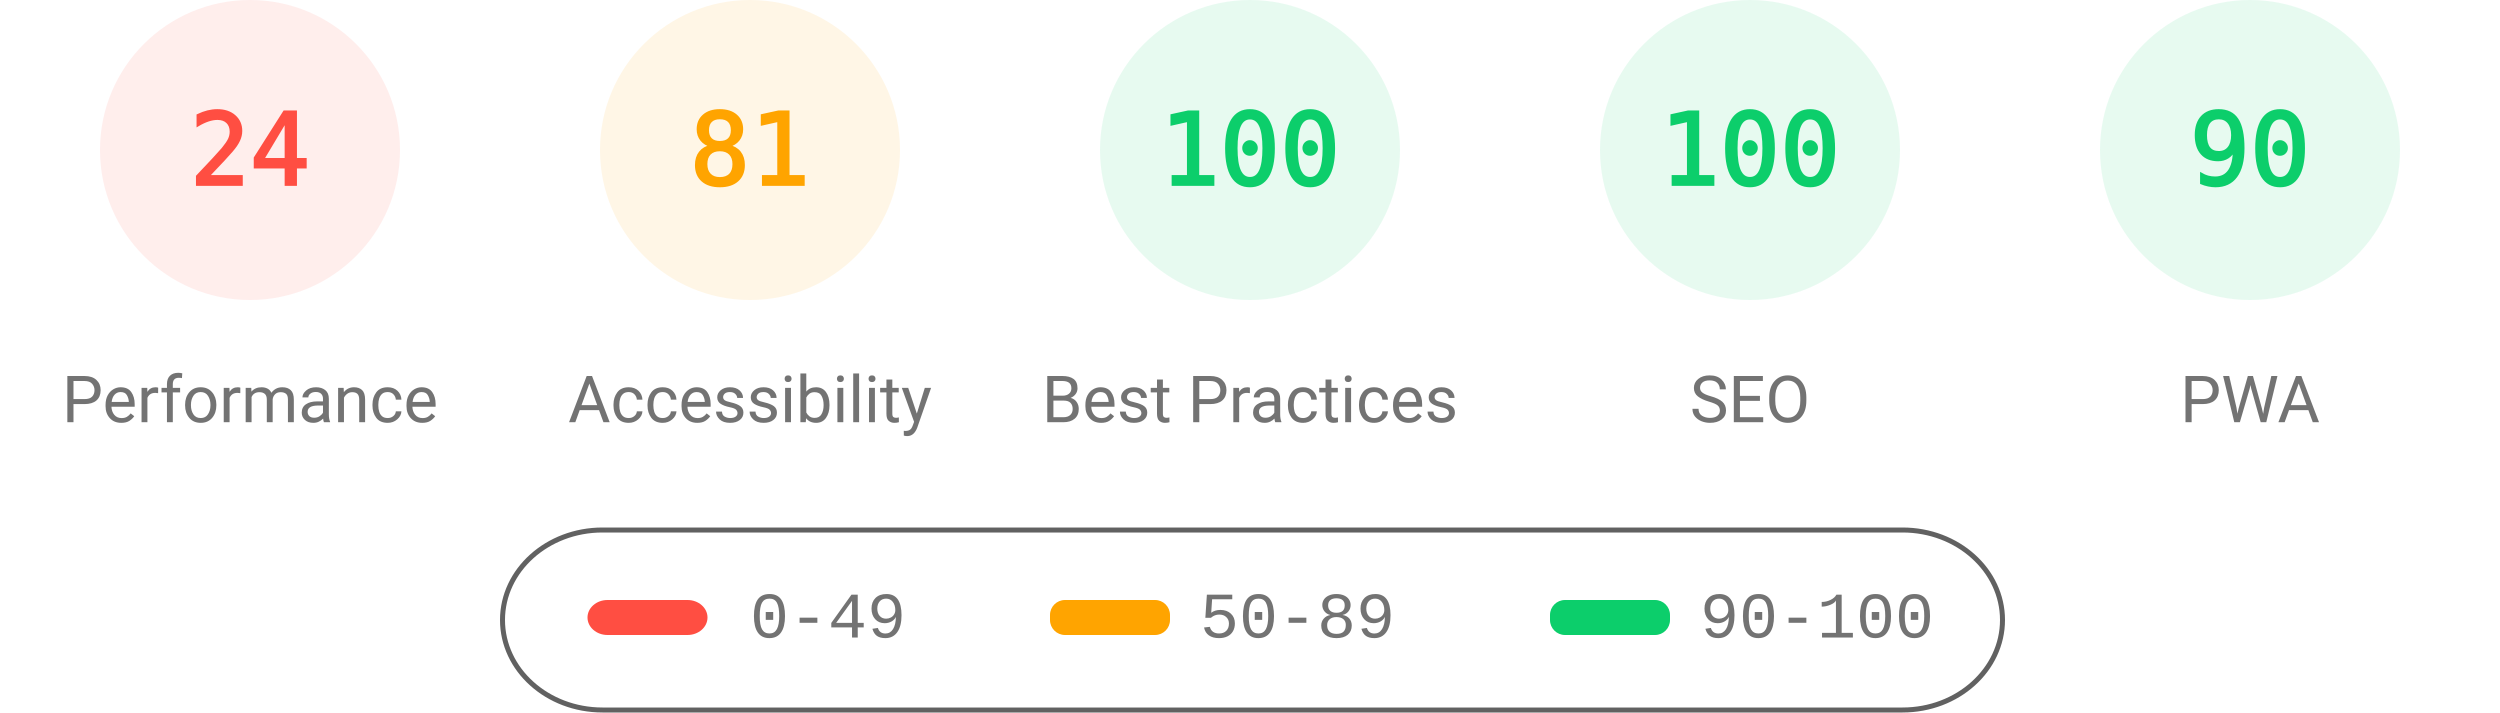
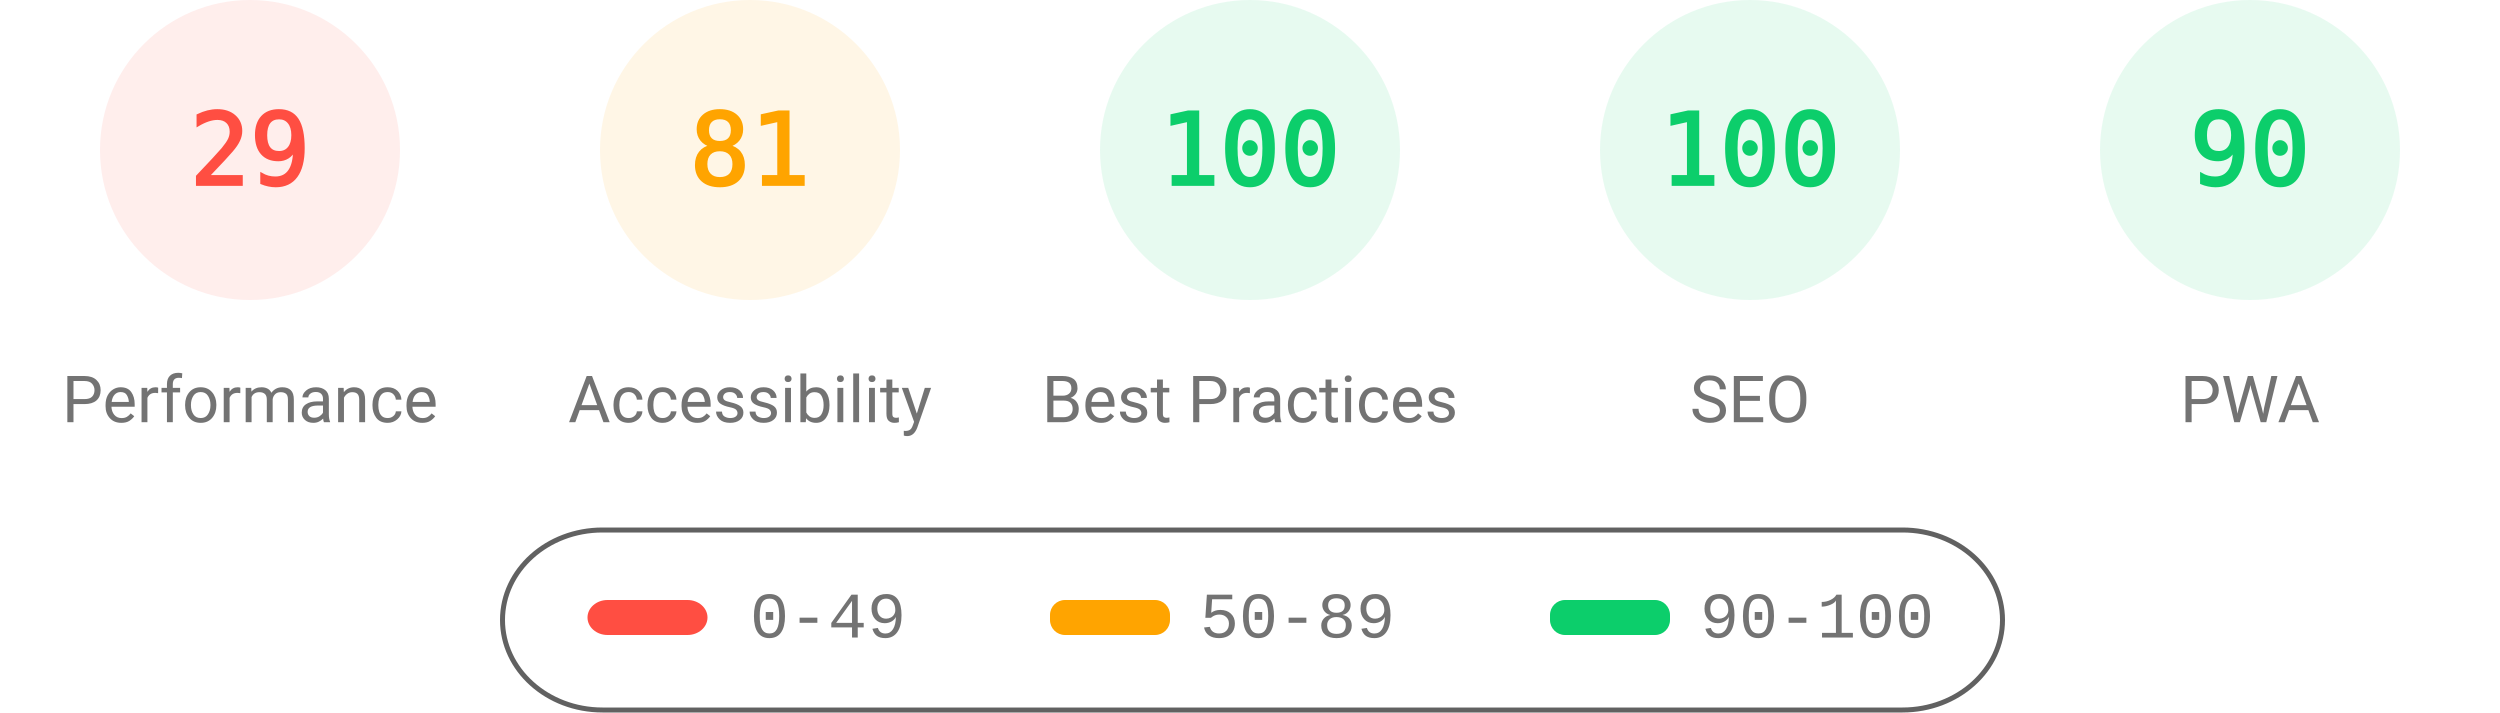
<svg xmlns="http://www.w3.org/2000/svg" fill="none" width="1000" height="285">
  <style>.gauge-base{opacity:.1}.gauge-arc{fill:none;animation-delay:250ms;stroke-linecap:round;transform:rotate(-90deg);transform-origin:100px 60px;animation:load-gauge 1s ease forwards}.guage-text{font-size:40px;font-family:monospace;text-align:center}.guage-red{color:#ff4e42;fill:#ff4e42;stroke:#ff4e42}.guage-orange{color:#ffa400;fill:#ffa400;stroke:#ffa400}.guage-green{color:#0cce6b;fill:#0cce6b;stroke:#0cce6b}.guage-undefined{color:#5c5c5c;fill:#5c5c5c;stroke:#5c5c5c}.guage-title{color:#737373;fill:#737373;stroke:none;font-size:26px;line-height:26px;font-family:Roboto,Halvetica,Arial,sans-serif}@keyframes load-gauge{from{stroke-dasharray:0 352.858}}</style>
  <svg class="guage-div guage-perf guage-red" viewBox="0 0 200 200" width="200" height="200">
    <circle class="gauge-base" r="56" cx="100" cy="60" stroke-width="8" />
-     <circle class="gauge-arc guage-arc-1" r="56" cx="100" cy="60" stroke-width="8" style="stroke-dasharray:84.446,351.858" />
-     <text class="guage-text" x="100" y="60" alignment-baseline="central" dominant-baseline="central" text-anchor="middle">24</text>
+     <circle class="gauge-arc guage-arc-1" r="56" cx="100" cy="60" stroke-width="8" style="stroke-dasharray:102.039,351.858" />
+     <text class="guage-text" x="100" y="60" alignment-baseline="central" dominant-baseline="central" text-anchor="middle">29</text>
    <text class="guage-title" x="100" y="160" alignment-baseline="central" dominant-baseline="central" text-anchor="middle">Performance</text>
  </svg>
  <svg class="guage-div guage-acc guage-orange" viewBox="0 0 200 200" width="200" height="200" x="200">
    <circle class="gauge-base" r="56" cx="100" cy="60" stroke-width="8" />
    <circle class="gauge-arc guage-arc-2" r="56" cx="100" cy="60" stroke-width="8" style="stroke-dasharray:285.005,351.858" />
    <text class="guage-text" x="100" y="60" alignment-baseline="central" dominant-baseline="central" text-anchor="middle">81</text>
    <text class="guage-title" x="100" y="160" alignment-baseline="central" dominant-baseline="central" text-anchor="middle">Accessibility</text>
  </svg>
  <svg class="guage-div guage-best guage-green" viewBox="0 0 200 200" width="200" height="200" x="400">
    <circle class="gauge-base" r="56" cx="100" cy="60" stroke-width="8" />
    <circle class="gauge-arc guage-arc-3" r="56" cx="100" cy="60" stroke-width="8" style="stroke-dasharray:351.858,351.858" />
    <text class="guage-text" x="100" y="60" alignment-baseline="central" dominant-baseline="central" text-anchor="middle">100</text>
    <text class="guage-title" x="100" y="160" alignment-baseline="central" dominant-baseline="central" text-anchor="middle">Best Practices</text>
  </svg>
  <svg class="guage-div guage-seo guage-green" viewBox="0 0 200 200" width="200" height="200" x="600">
    <circle class="gauge-base" r="56" cx="100" cy="60" stroke-width="8" />
    <circle class="gauge-arc guage-arc-4" r="56" cx="100" cy="60" stroke-width="8" style="stroke-dasharray:351.858,351.858" />
    <text class="guage-text" x="100" y="60" alignment-baseline="central" dominant-baseline="central" text-anchor="middle">100</text>
    <text class="guage-title" x="100" y="160" alignment-baseline="central" dominant-baseline="central" text-anchor="middle">SEO</text>
  </svg>
  <svg class="guage-div guage-pwa guage-green" viewBox="0 0 200 200" width="200" height="200" x="800">
    <circle class="gauge-base" r="56" cx="100" cy="60" stroke-width="8" />
    <circle class="gauge-arc guage-arc-4" r="56" cx="100" cy="60" stroke-width="8" style="stroke-dasharray:316.672,351.858" />
    <text class="guage-text" x="100" y="60" alignment-baseline="central" dominant-baseline="central" text-anchor="middle">90</text>
    <text class="guage-title" x="100" y="160" alignment-baseline="central" dominant-baseline="central" text-anchor="middle">PWA</text>
  </svg>
  <svg width="604" height="76" x="200" y="210">
    <path fill="none" id="canvas_background" d="M-1-1h604v80H-1z" />
    <rect fill-opacity="0" stroke="#616161" stroke-width="2" rx="40" id="svg_2" height="72" width="600" y="2" x="1" fill="#000" />
    <rect stroke="#000" rx="8" id="svg_3" height="14" width="48" y="30" x="35" stroke-opacity="null" stroke-width="0" fill="#ff4e42" />
    <rect stroke="#000" rx="6" id="svg_4" height="14" width="48" y="30" x="220" stroke-opacity="null" stroke-width="0" fill="#ffa400" />
    <rect stroke="#000" rx="6" id="svg_5" height="14" width="48" y="30" x="420" stroke-opacity="null" stroke-width="0" fill="#0cce6b" />
    <text xml:space="preserve" text-anchor="start" font-family="'Courier New', Courier, monospace" font-size="26" id="svg_6" y="45" x="100" stroke-opacity="null" stroke-width="0" stroke="#000" fill="#737373">0-49</text>
    <text xml:space="preserve" text-anchor="start" font-family="'Courier New', Courier, monospace" font-size="26" id="svg_7" y="45" x="280" stroke-opacity="null" stroke-width="0" stroke="#000" fill="#737373">50-89</text>
    <text xml:space="preserve" text-anchor="start" font-family="'Courier New', Courier, monospace" font-size="26" id="svg_8" y="45" x="480" stroke-opacity="null" stroke-width="0" stroke="#000" fill="#737373">90-100</text>
  </svg>
</svg>
